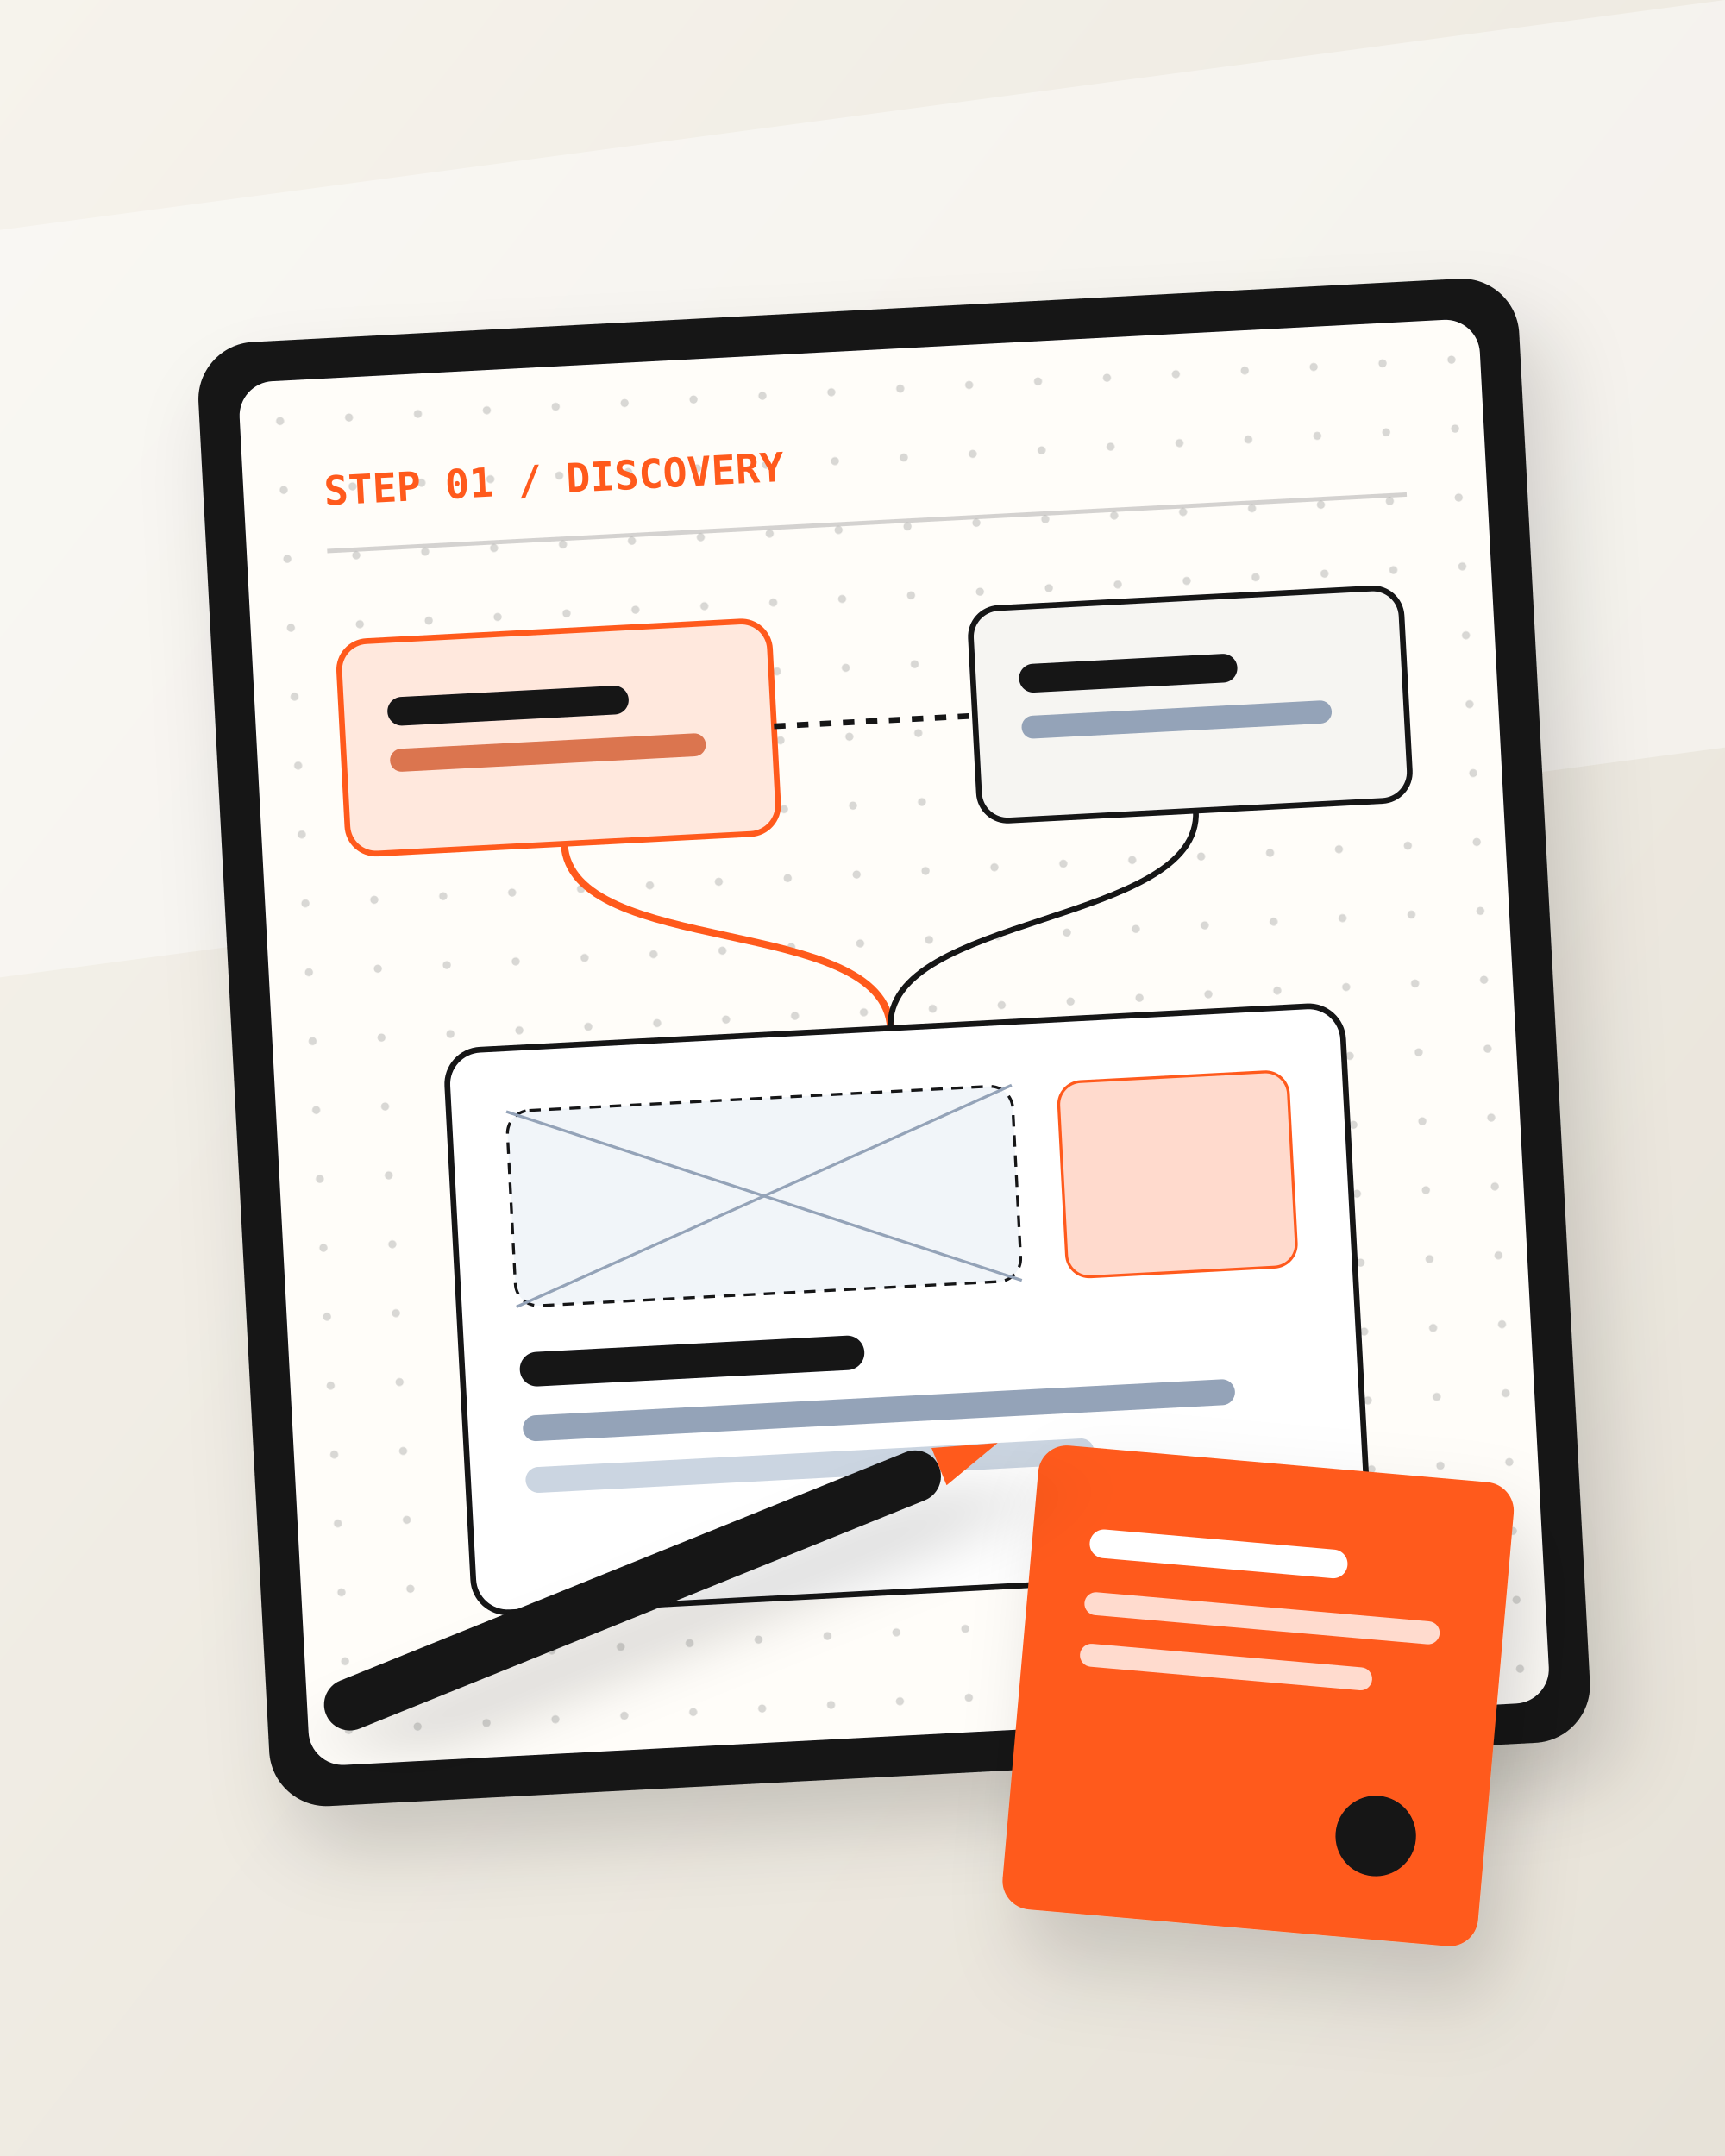
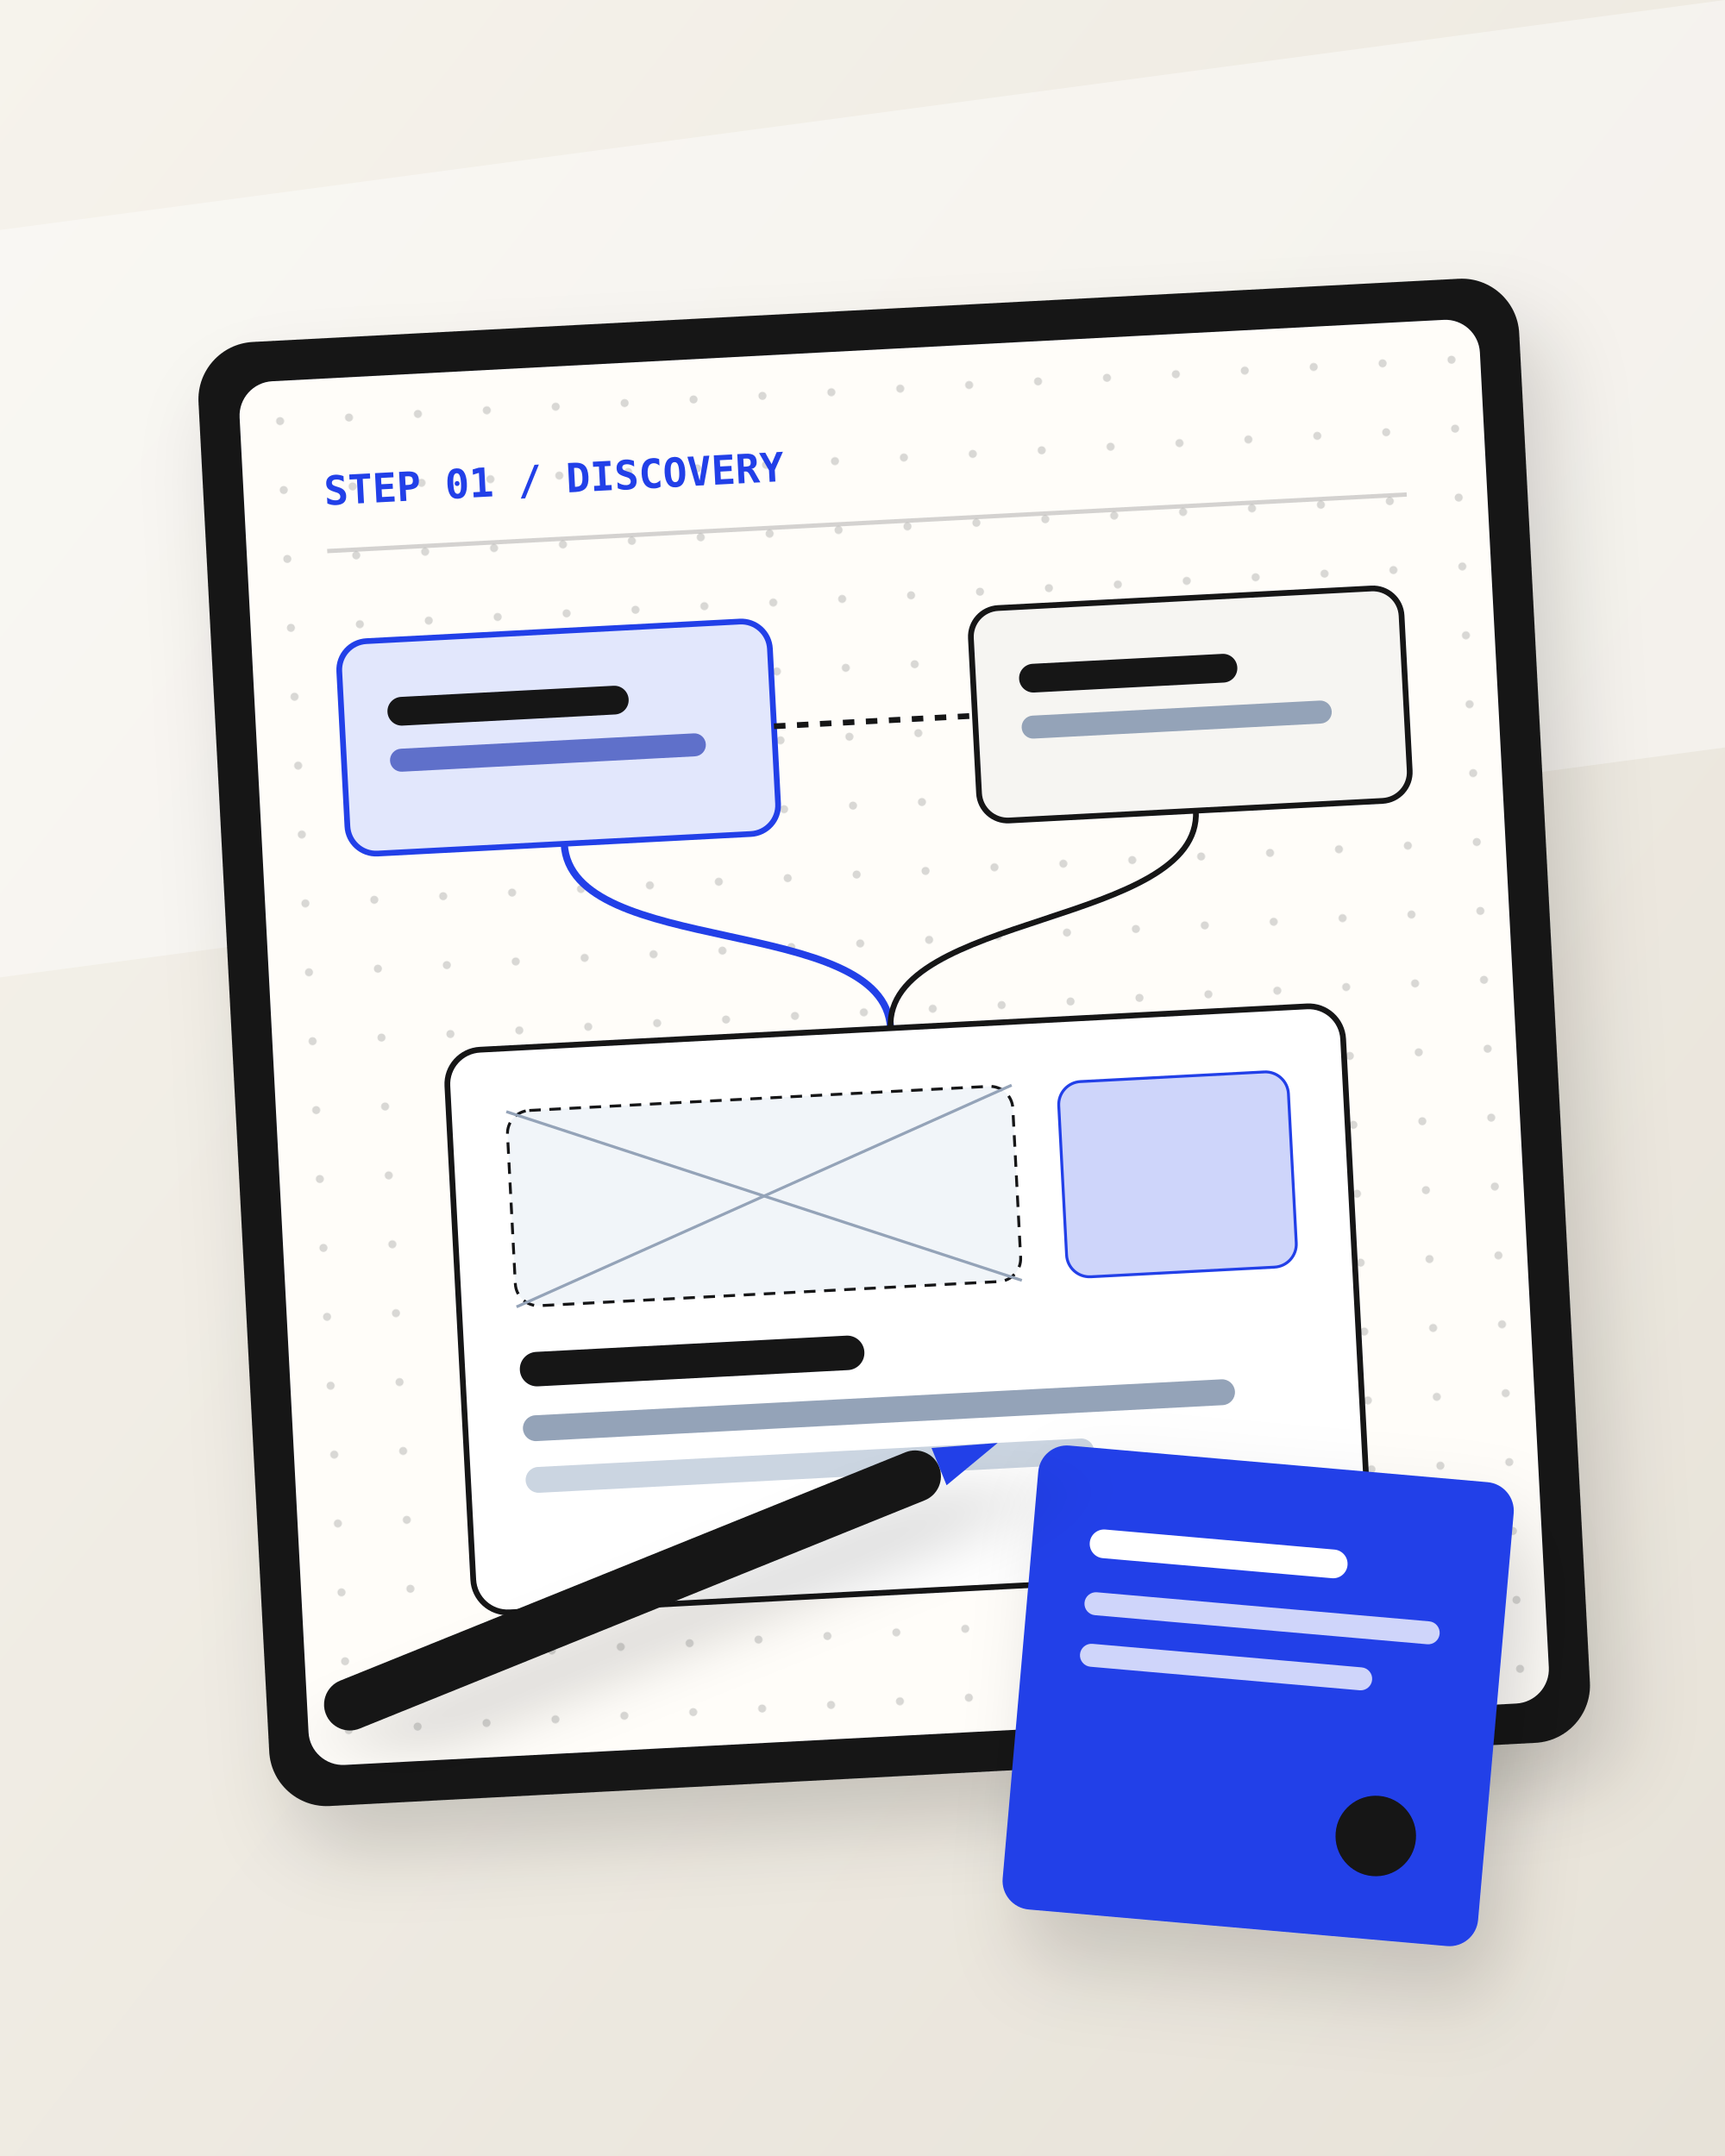
<svg xmlns="http://www.w3.org/2000/svg" viewBox="0 0 600 750" width="600" height="750">
  <defs>
    <linearGradient id="deskWarm" x1="0" y1="0" x2="1" y2="1">
      <stop offset="0%" stop-color="#F6F3EC" />
      <stop offset="100%" stop-color="#E7E2D8" />
    </linearGradient>
    <pattern id="dotMatrix" width="24" height="24" patternUnits="userSpaceOnUse">
      <circle cx="4" cy="4" r="1.4" fill="#121318" fill-opacity="0.16" />
    </pattern>
    <filter id="paperShadow" x="-15%" y="-15%" width="140%" height="140%">
      <feDropShadow dx="8" dy="16" stdDeviation="14" flood-color="#121318" flood-opacity="0.16" />
    </filter>
  </defs>
  <rect width="600" height="750" fill="url(#deskWarm)" />
  <polygon points="0,80 600,0 600,260 0,340" fill="#FFFFFF" opacity="0.4" />
  <g transform="translate(68, 120) rotate(-3)" filter="url(#paperShadow)">
    <rect width="460" height="510" rx="20" fill="#121318" />
    <rect x="14" y="14" width="432" height="482" rx="12" fill="#FFFDF9" />
    <rect x="14" y="14" width="432" height="482" rx="12" fill="url(#dotMatrix)" />
-     <text x="42" y="58" font-family="monospace" font-size="14" font-weight="700" fill="#FF5A1F">STEP 01 / DISCOVERY</text>
+     <text x="42" y="58" font-family="monospace" font-size="14" font-weight="700" fill="#2340E8">STEP 01 / DISCOVERY</text>
    <line x1="42" y1="74" x2="418" y2="74" stroke="#121318" stroke-opacity="0.18" stroke-width="1.5" />
-     <rect x="44" y="106" width="150" height="74" rx="10" fill="#FFE8DD" stroke="#FF5A1F" stroke-width="2" />
+     <rect x="44" y="106" width="150" height="74" rx="10" fill="#E2E7FC" stroke="#2340E8" stroke-width="2" />
    <rect x="60" y="126" width="84" height="10" rx="5" fill="#121318" />
-     <rect x="60" y="144" width="110" height="8" rx="4" fill="#C83705" fill-opacity="0.65" />
+     <rect x="60" y="144" width="110" height="8" rx="4" fill="#1A2FB0" fill-opacity="0.65" />
    <rect x="264" y="106" width="150" height="74" rx="10" fill="#F6F5F2" stroke="#121318" stroke-width="2" />
    <rect x="280" y="126" width="76" height="10" rx="5" fill="#121318" />
    <rect x="280" y="144" width="108" height="8" rx="4" fill="#94A3B8" />
    <path d="M 194 143 C 224 143, 234 143, 264 143" fill="none" stroke="#121318" stroke-width="2" stroke-dasharray="4 4" />
-     <path d="M 119 180 C 119 220, 229 210, 229 250" fill="none" stroke="#FF5A1F" stroke-width="2.5" />
+     <path d="M 119 180 C 119 220, 229 210, 229 250" fill="none" stroke="#2340E8" stroke-width="2.5" />
    <path d="M 339 180 C 339 220, 229 210, 229 250" fill="none" stroke="#121318" stroke-width="2" />
    <rect x="74" y="250" width="312" height="196" rx="12" fill="#FFFFFF" stroke="#121318" stroke-width="2" />
    <rect x="94" y="272" width="176" height="68" rx="8" fill="#F1F5F9" stroke="#121318" stroke-dasharray="4 3" />
    <line x1="94" y1="272" x2="270" y2="340" stroke="#94A3B8" stroke-width="1" />
    <line x1="270" y1="272" x2="94" y2="340" stroke="#94A3B8" stroke-width="1" />
-     <rect x="286" y="272" width="80" height="68" rx="8" fill="#FF5A1F" fill-opacity="0.22" stroke="#FF5A1F" />
+     <rect x="286" y="272" width="80" height="68" rx="8" fill="#2340E8" fill-opacity="0.22" stroke="#2340E8" />
    <rect x="94" y="356" width="120" height="12" rx="6" fill="#121318" />
    <rect x="94" y="378" width="248" height="9" rx="4.5" fill="#94A3B8" />
    <rect x="94" y="396" width="198" height="9" rx="4.5" fill="#CBD5E1" />
  </g>
  <g transform="translate(362, 502) rotate(5)" filter="url(#paperShadow)">
-     <rect width="166" height="162" rx="10" fill="#FF5A1F" />
+     <rect width="166" height="162" rx="10" fill="#2340E8" />
    <rect x="20" y="28" width="90" height="10" rx="5" fill="#FFFFFF" />
    <rect x="20" y="50" width="124" height="8" rx="4" fill="#FFFFFF" fill-opacity="0.78" />
    <rect x="20" y="68" width="102" height="8" rx="4" fill="#FFFFFF" fill-opacity="0.78" />
    <circle cx="128" cy="126" r="14" fill="#121318" />
  </g>
  <g transform="translate(110, 588) rotate(-22)" filter="url(#paperShadow)">
    <rect width="230" height="18" rx="9" fill="#121318" />
-     <polygon points="230,2 252,9 230,16" fill="#FF5A1F" />
+     <polygon points="230,2 252,9 230,16" fill="#2340E8" />
  </g>
</svg>
